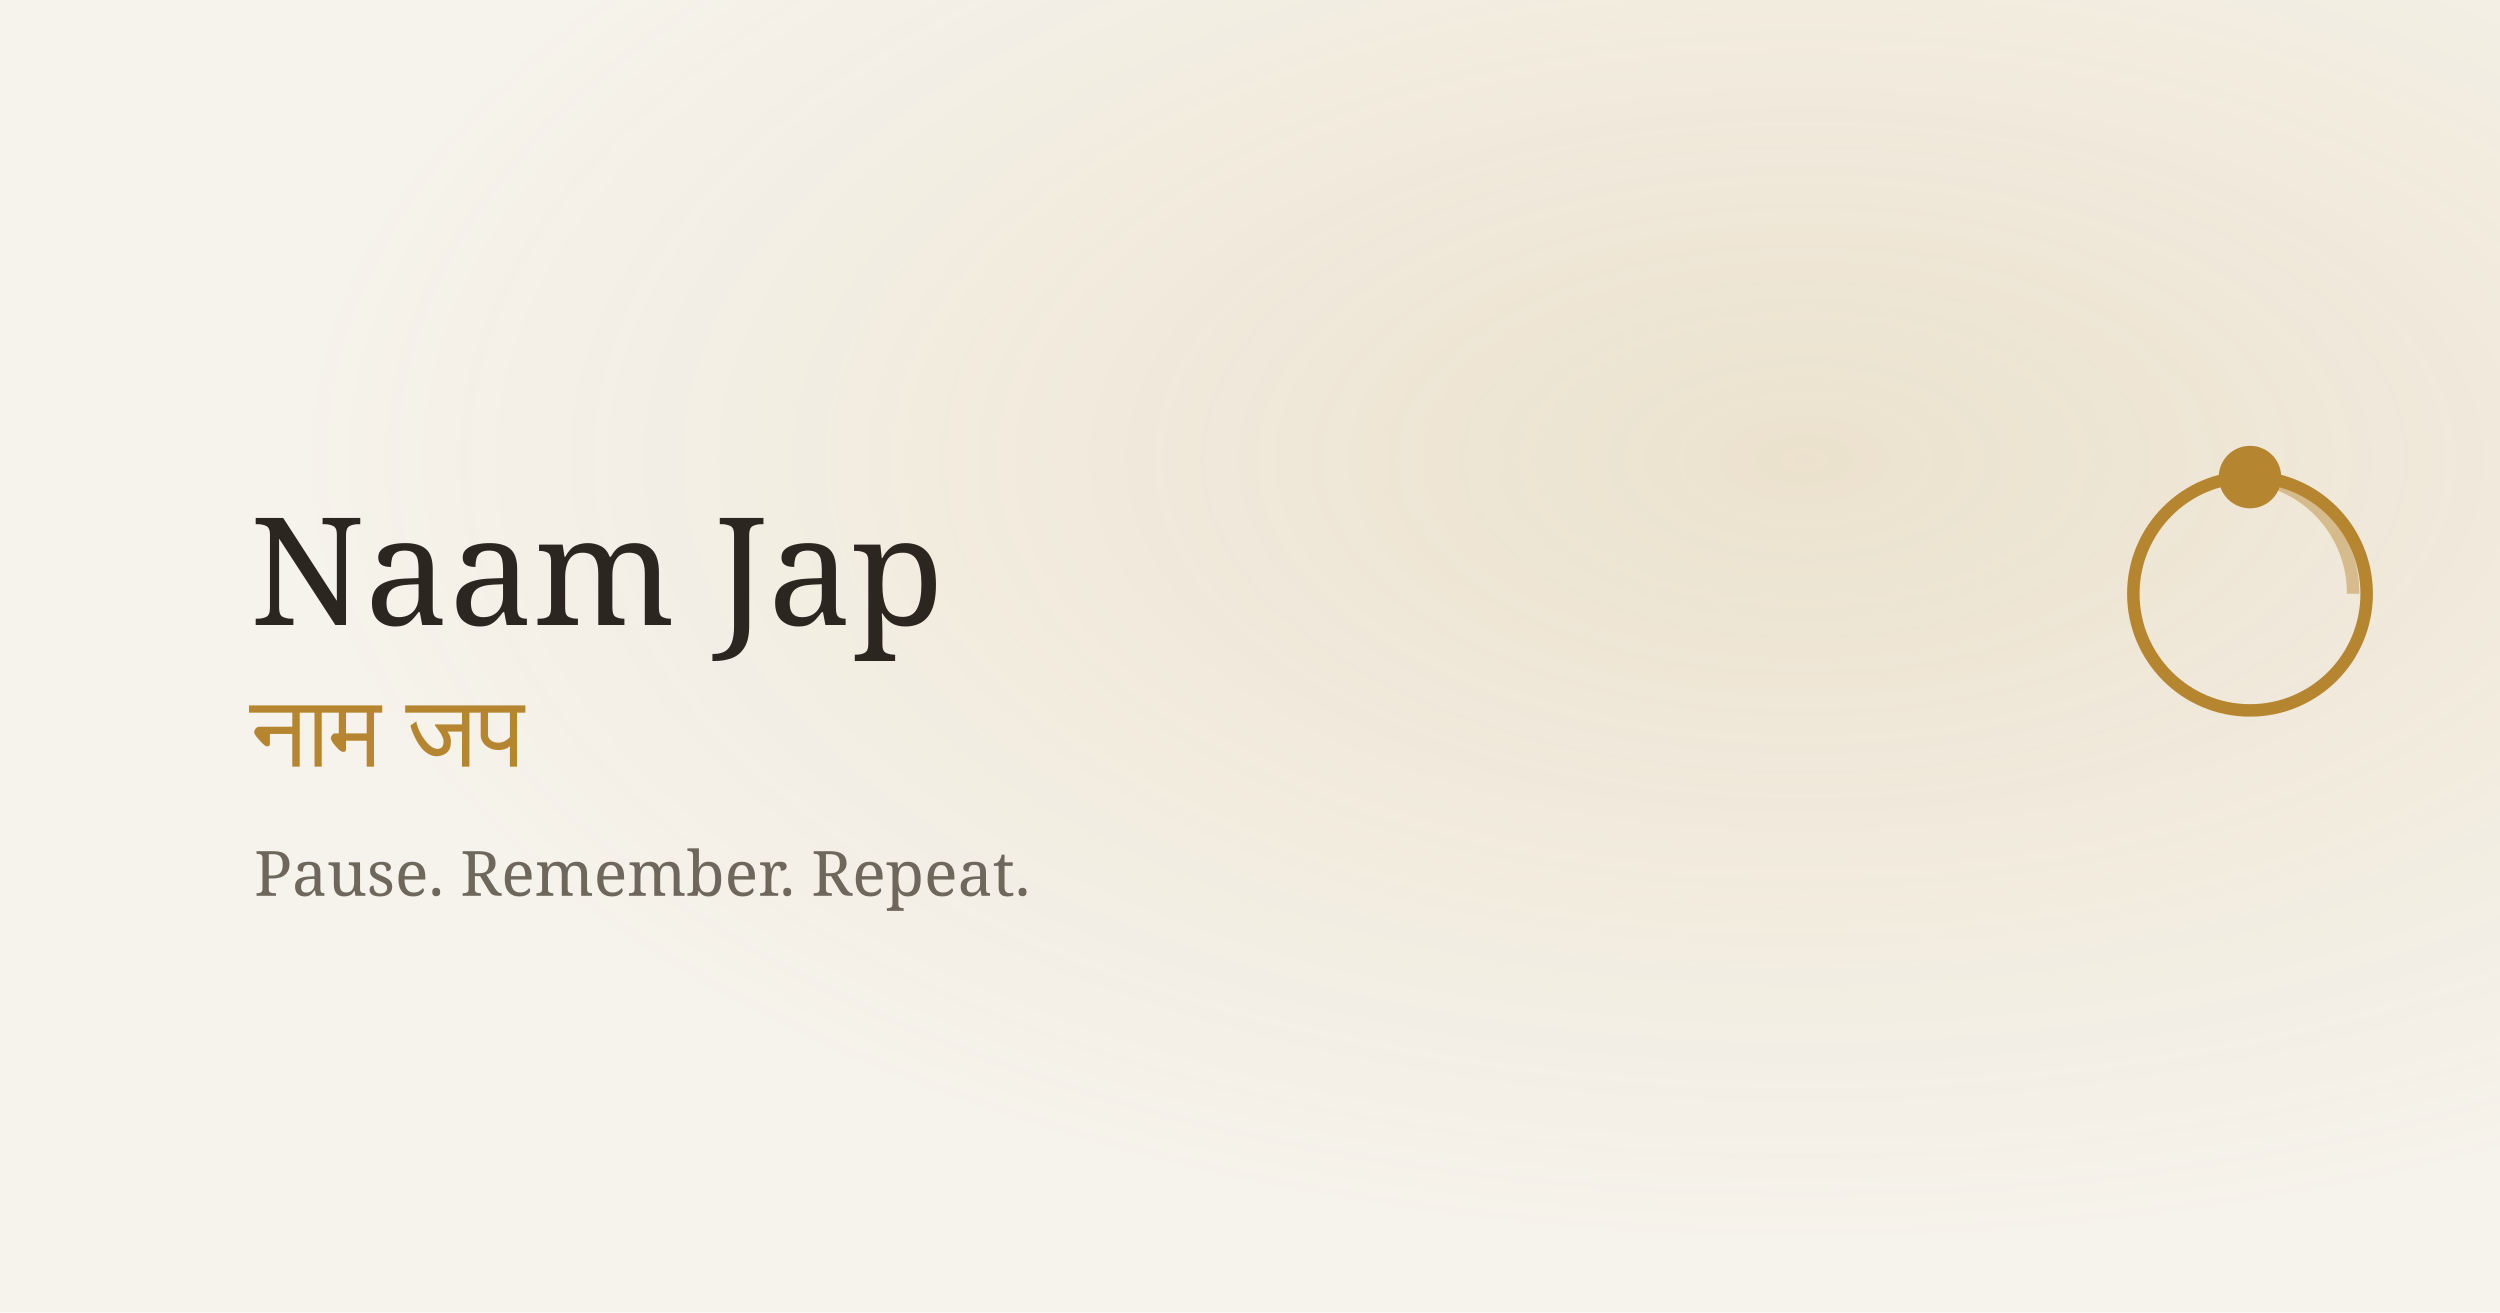
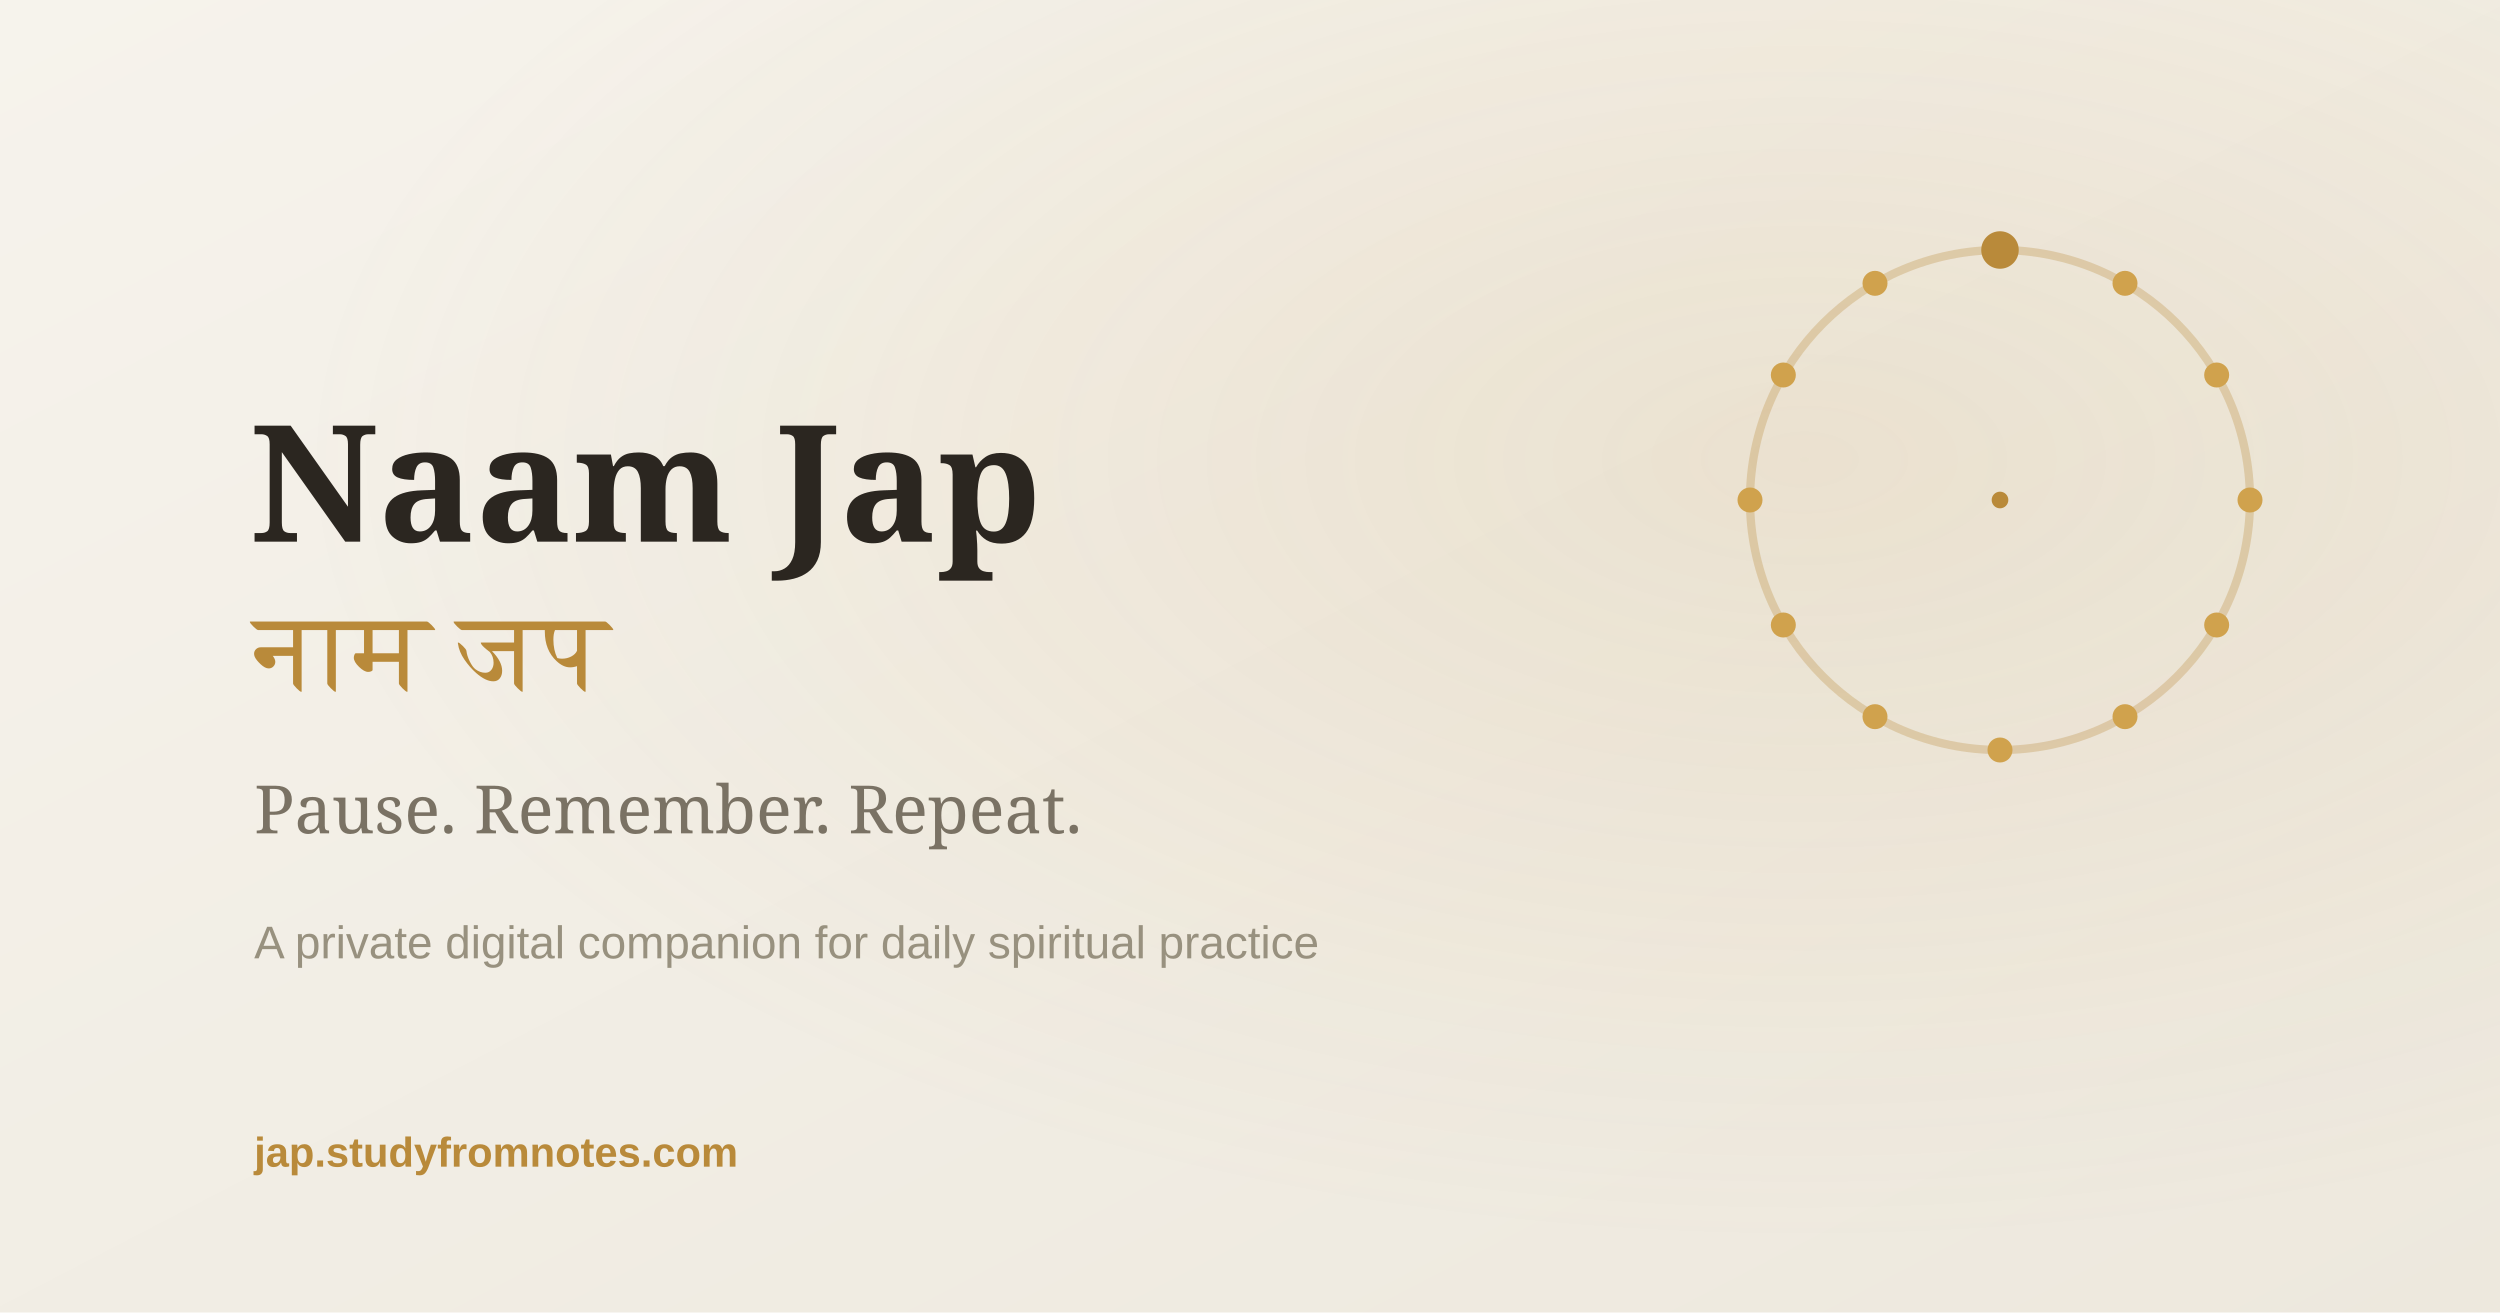
<svg xmlns="http://www.w3.org/2000/svg" width="1200" height="630" viewBox="0 0 1200 630">
-   <rect width="1200" height="630" fill="#f6f3ec" />
-   <rect width="1200" height="630" fill="url(#g)" />
  <defs>
-     <radialGradient id="g" cx="0.72" cy="0.35" r="0.6">
-       <stop offset="0" stop-color="#b5852f" stop-opacity="0.16" />
-       <stop offset="1" stop-color="#b5852f" stop-opacity="0" />
+     <linearGradient id="bg" x1="0" y1="0" x2="1" y2="1">
+       <stop offset="0%" stop-color="#f6f3ec" />
+       <stop offset="100%" stop-color="#ede8dd" />
+     </linearGradient>
+     <radialGradient id="glow" cx="0.72" cy="0.35" r="0.6">
+       <stop offset="0" stop-color="#b98a3a" stop-opacity="0.12" />
+       <stop offset="1" stop-color="#b98a3a" stop-opacity="0" />
    </radialGradient>
  </defs>
-   <text x="120" y="300" font-family="Georgia, serif" font-size="72" fill="#2b2620">Naam Jap</text>
-   <text x="120" y="368" font-family="'Nirmala UI', sans-serif" font-size="48" fill="#b5852f">नाम जप</text>
-   <text x="122" y="430" font-family="Georgia, serif" font-size="30" fill="#6d675c">Pause. Remember. Repeat.</text>
-   <g fill="none" stroke="#b5852f" stroke-width="6" transform="translate(1010,215)">
-     <circle cx="70" cy="70" r="56" />
-     <path d="M70 14 A56 56 0 0 1 119.5 70" opacity=".45" />
-     <circle cx="70" cy="14" r="12" fill="#b5852f" />
+   <rect width="1200" height="630" fill="url(#bg)" />
+   <rect width="1200" height="630" fill="url(#glow)" />
+   <g transform="translate(960,240)">
+     <circle r="120" fill="none" stroke="#b98a3a" stroke-width="4" opacity="0.3" />
+     <g fill="#d0a24d">
+       <circle cx="0" cy="-120" r="9" fill="#b98a3a" />
+       <circle cx="60" cy="-104" r="6" />
+       <circle cx="104" cy="-60" r="6" />
+       <circle cx="120" cy="0" r="6" />
+       <circle cx="104" cy="60" r="6" />
+       <circle cx="60" cy="104" r="6" />
+       <circle cx="0" cy="120" r="6" />
+       <circle cx="-60" cy="104" r="6" />
+       <circle cx="-104" cy="60" r="6" />
+       <circle cx="-120" cy="0" r="6" />
+       <circle cx="-104" cy="-60" r="6" />
+       <circle cx="-60" cy="-104" r="6" />
+     </g>
+     <circle r="4" fill="#b98a3a" />
  </g>
+   <text x="120" y="260" font-family="Georgia, serif" font-size="78" font-weight="700" fill="#2b2620">Naam Jap</text>
+   <text x="122" y="330" font-family="serif" font-size="52" fill="#b98a3a">नाम जप</text>
+   <text x="122" y="400" font-family="Georgia, serif" font-size="32" fill="#7a7264">Pause. Remember. Repeat.</text>
+   <text x="122" y="460" font-family="Arial, sans-serif" font-size="22" fill="#98917f">A private digital companion for daily spiritual practice</text>
+   <text x="122" y="560" font-family="Arial, sans-serif" font-size="20" fill="#b98a3a" font-weight="600">jap.studyfromnotes.com</text>
</svg>
